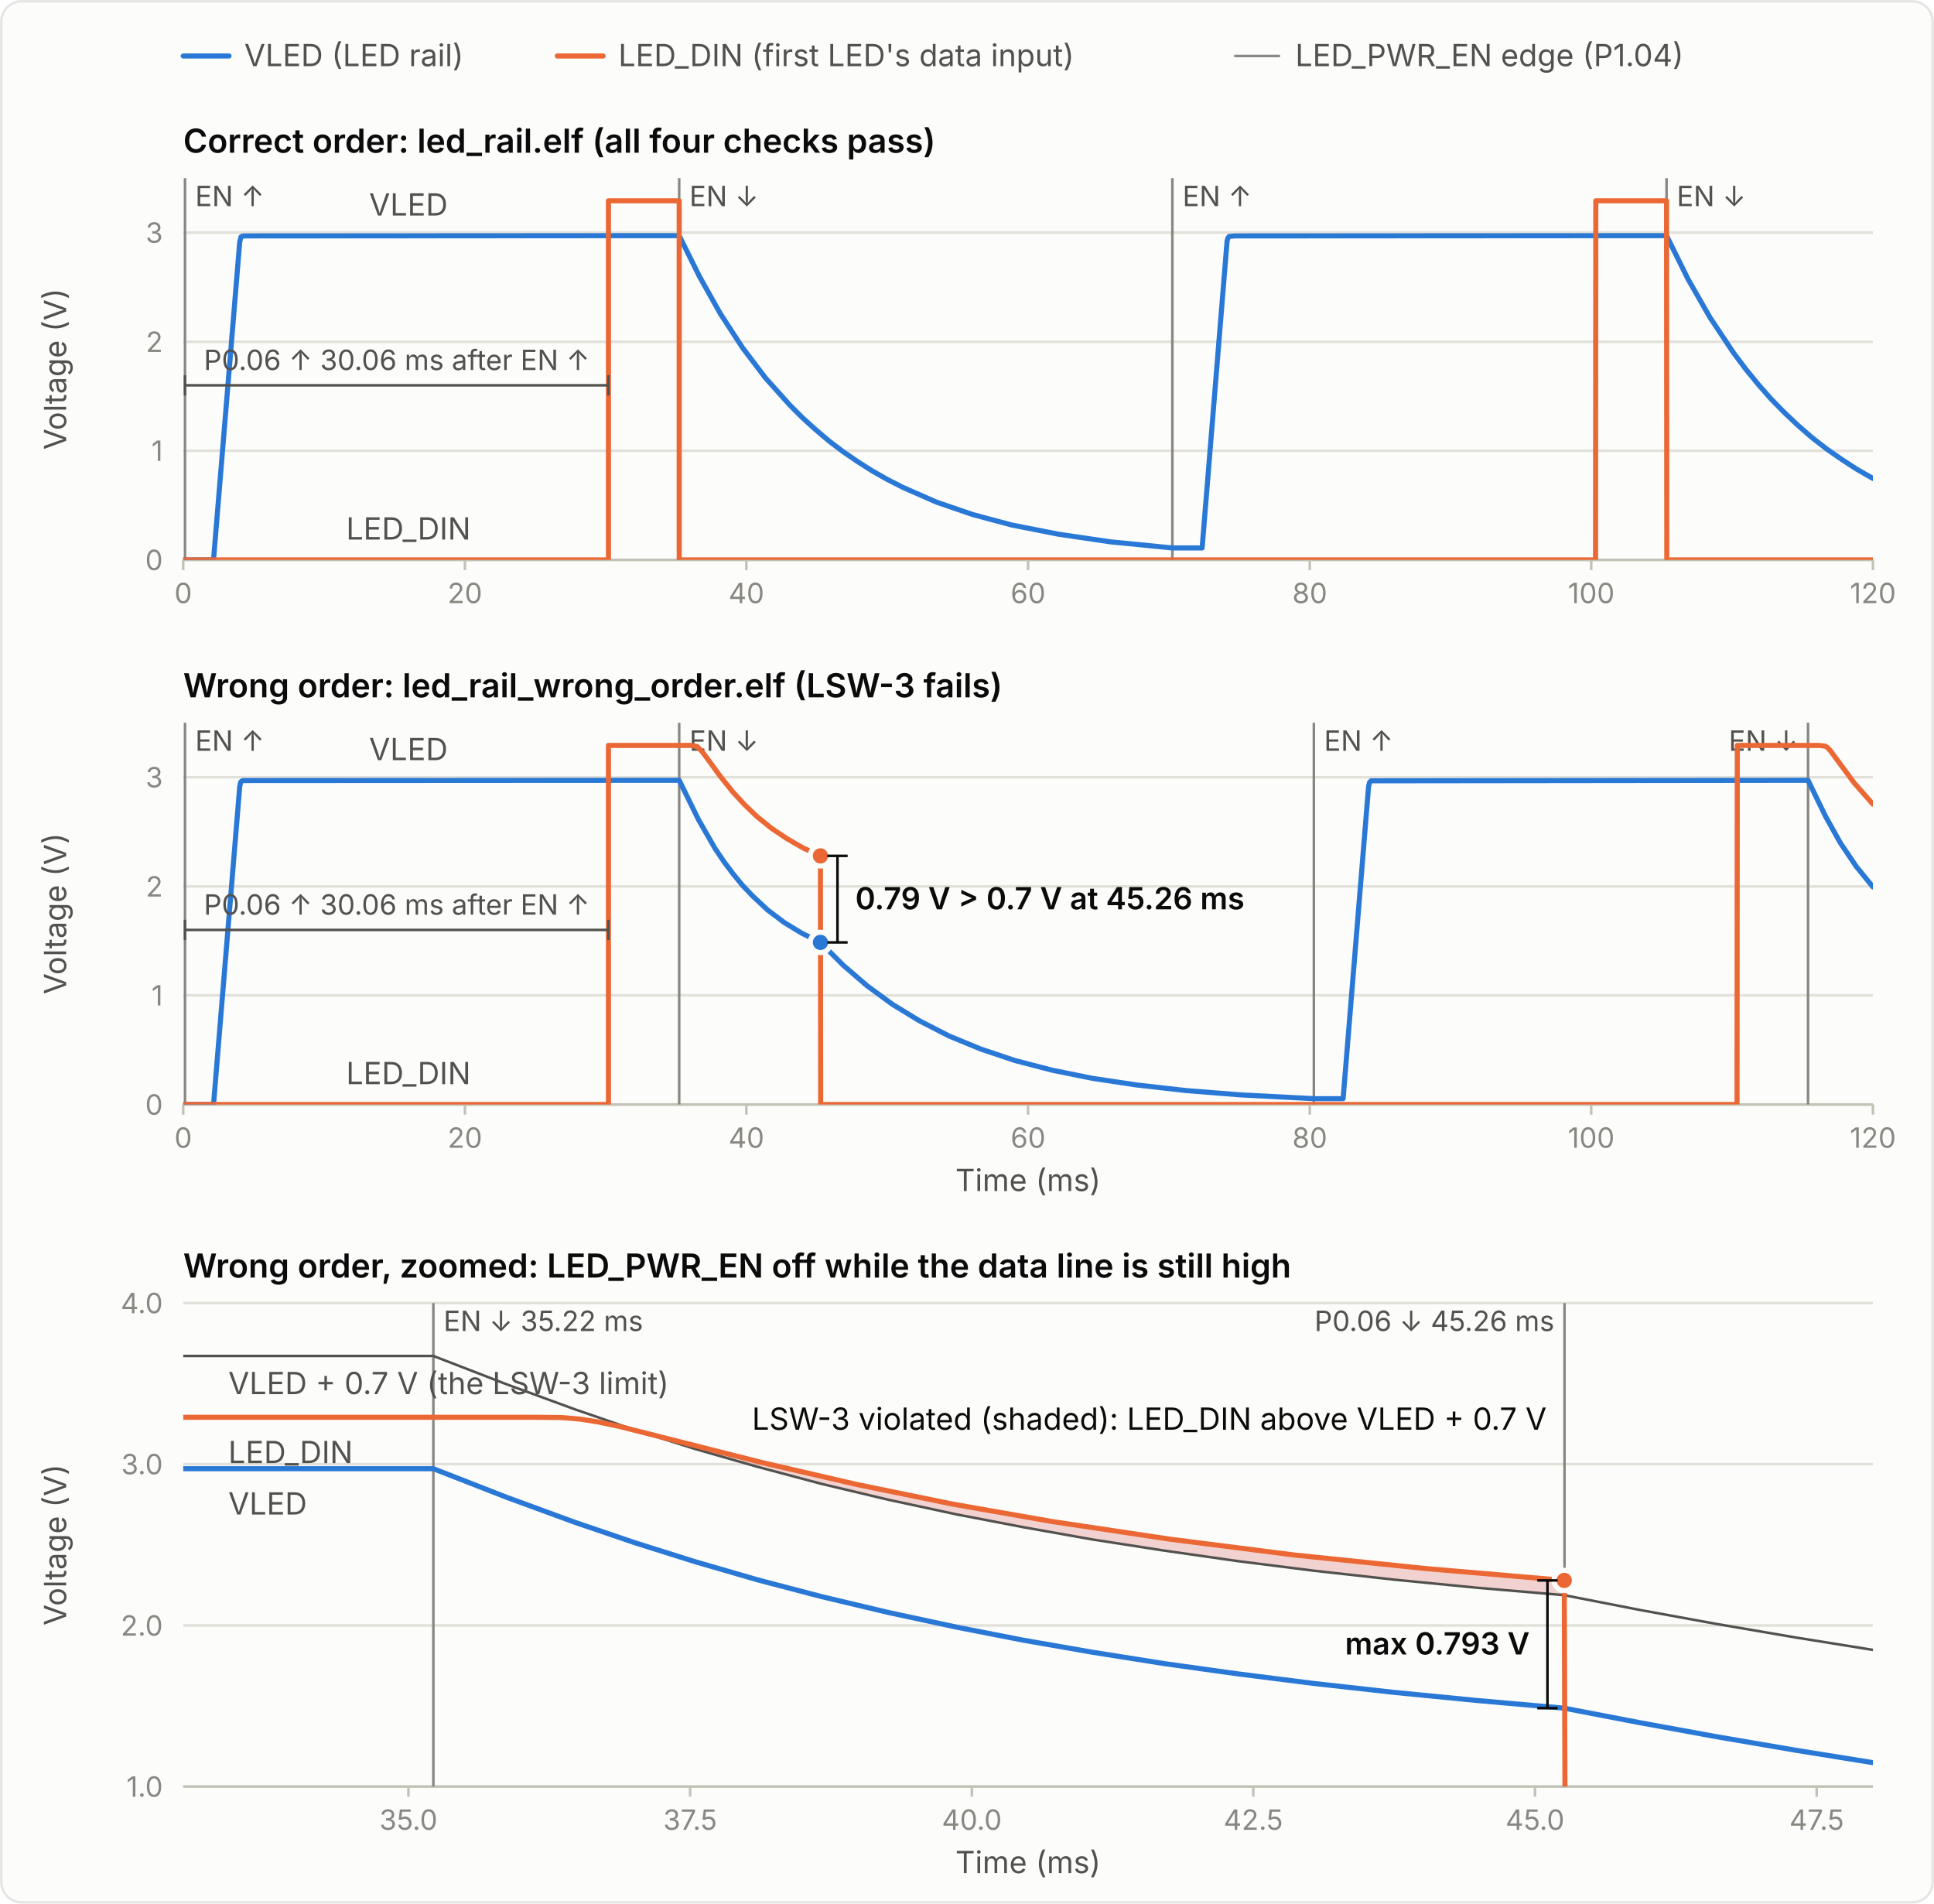
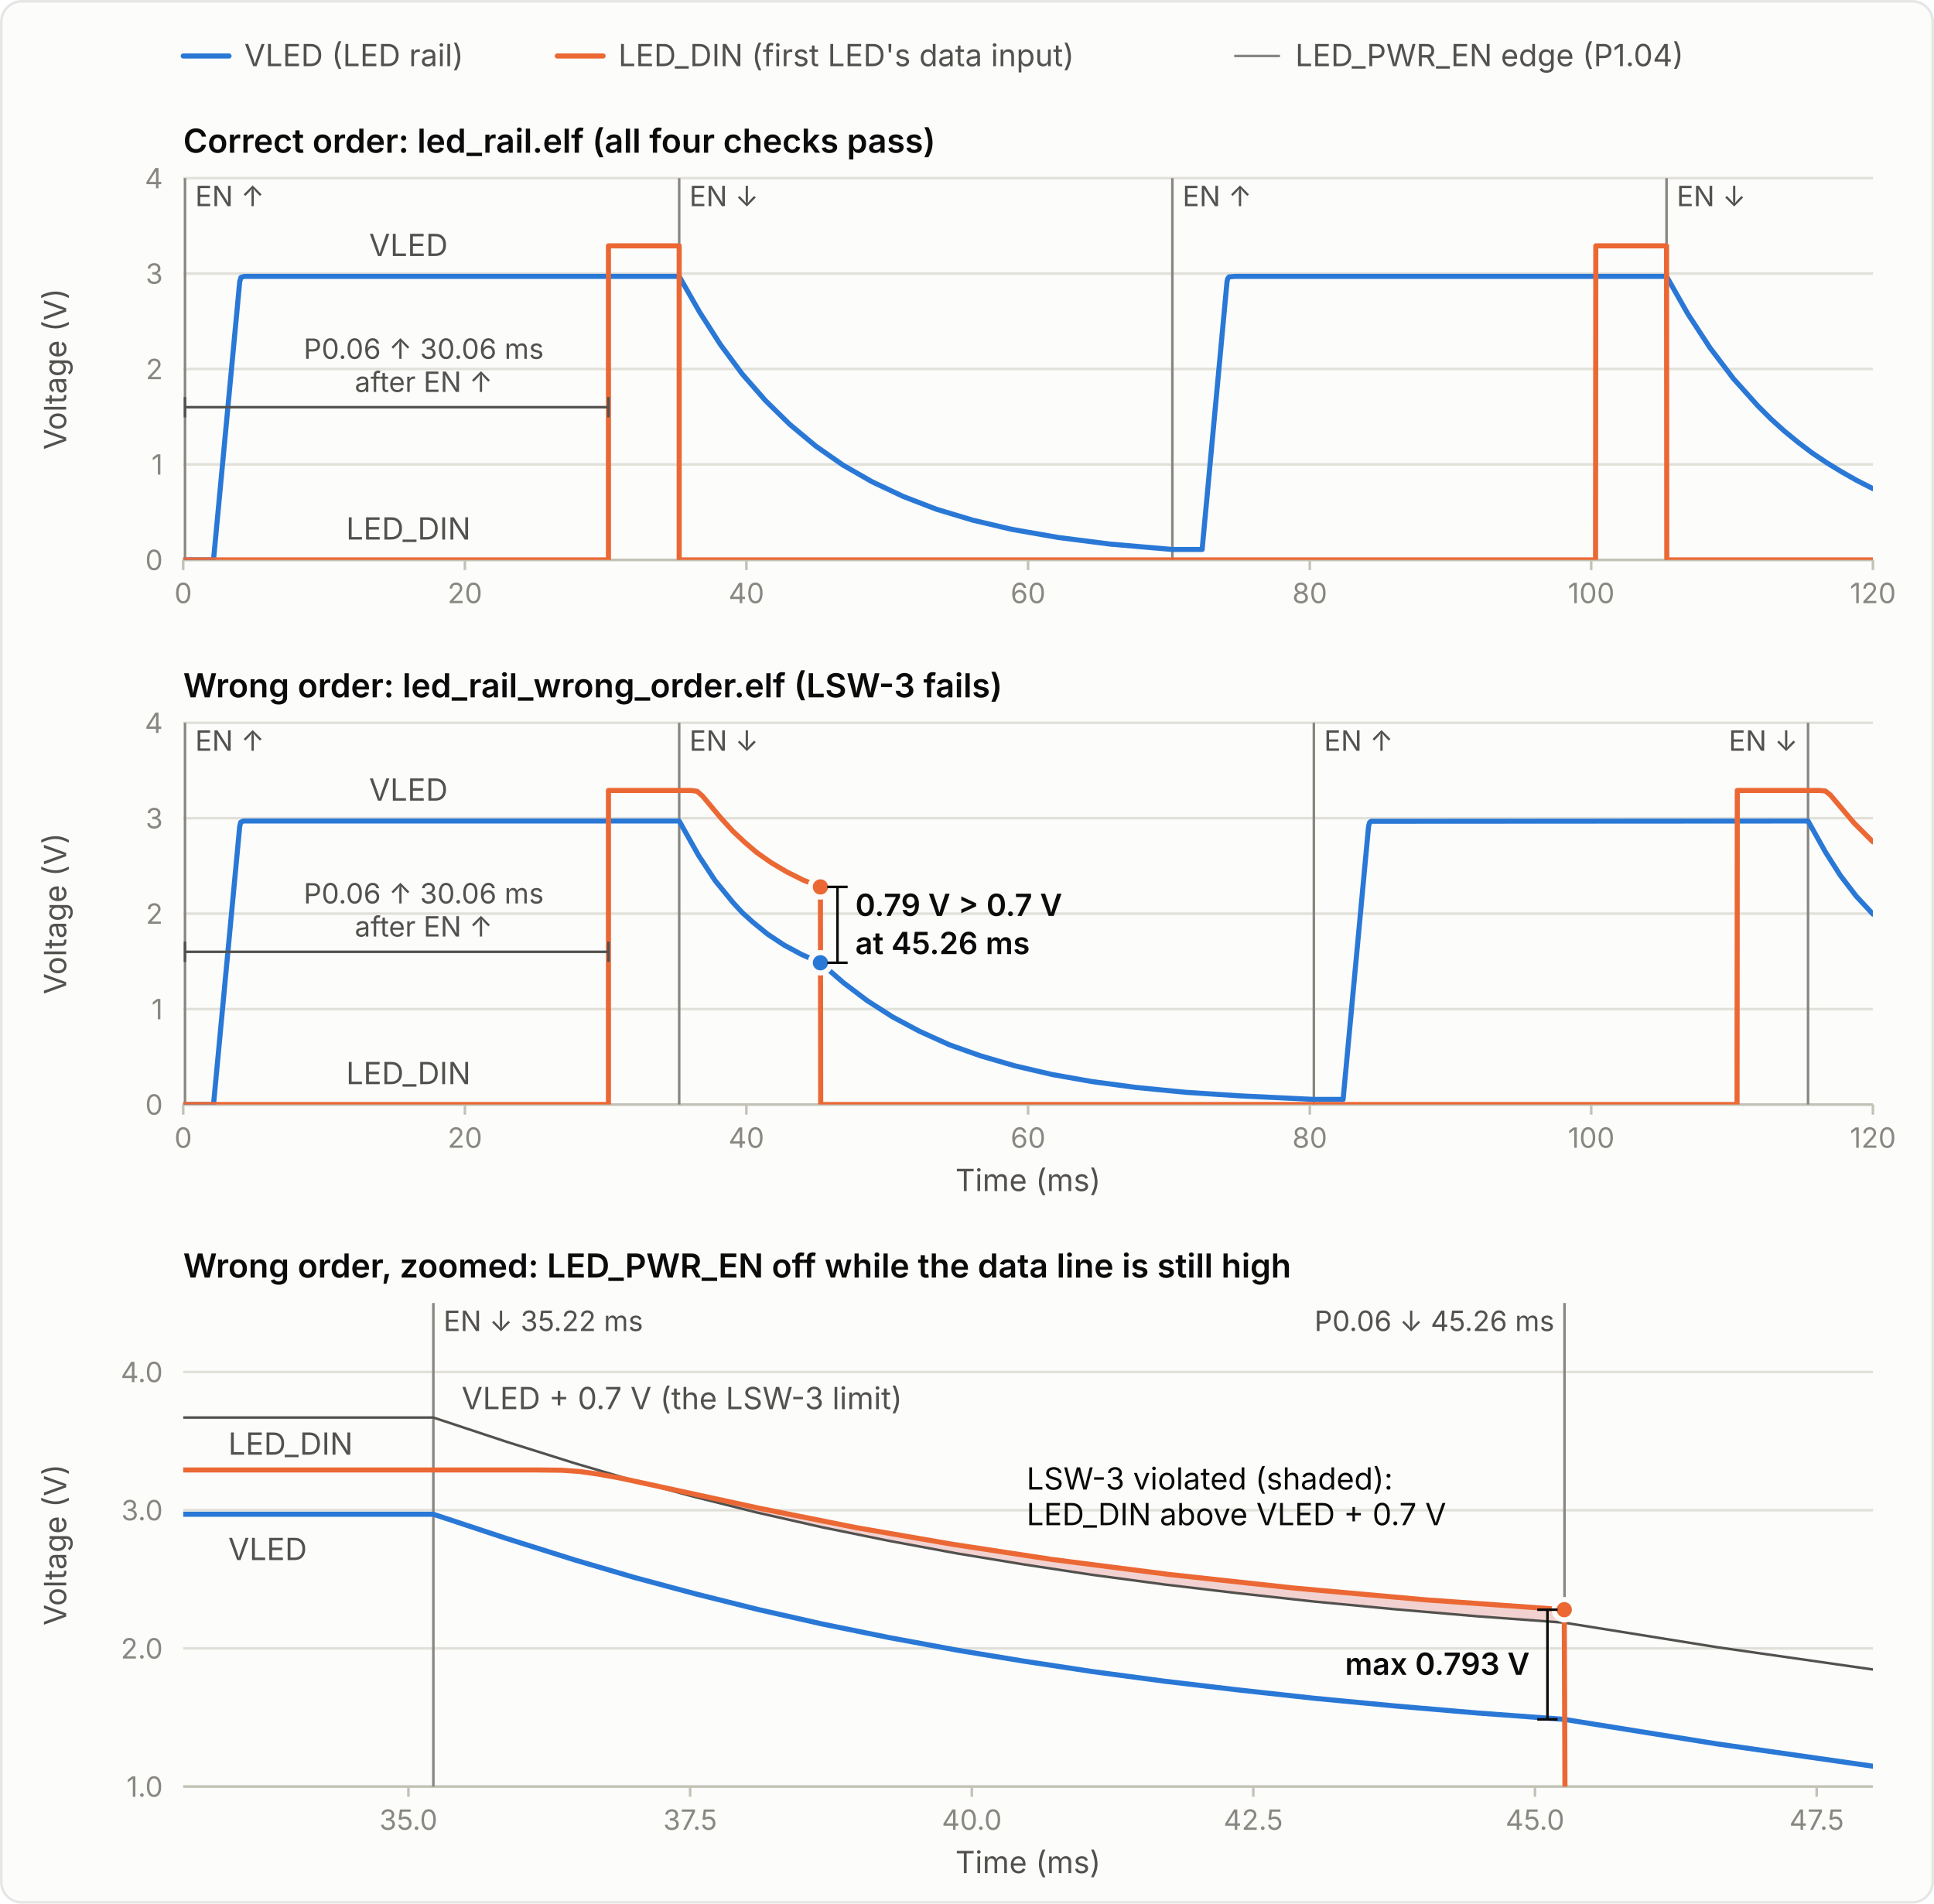
<svg xmlns="http://www.w3.org/2000/svg" width="760" height="748" viewBox="0 0 760 748" font-family="system-ui, -apple-system, &quot;Segoe UI&quot;, sans-serif" role="img">
  <rect x="0.5" y="0.5" width="759" height="747" rx="8" fill="#fcfcfb" stroke="rgba(11,11,11,0.10)" />
  <line x1="72.0" y1="22.0" x2="90.0" y2="22.0" stroke="#2a78d6" stroke-width="2" stroke-linecap="round" />
  <text x="96.0" y="26.0" font-size="12" fill="#52514e">VLED (LED rail)</text>
  <line x1="219.0" y1="22.0" x2="237.0" y2="22.0" stroke="#eb6834" stroke-width="2" stroke-linecap="round" />
  <text x="243.0" y="26.0" font-size="12" fill="#52514e">LED_DIN (first LED's data input)</text>
  <line x1="485.0" y1="22.0" x2="503.0" y2="22.0" stroke="#898781" stroke-width="1" />
  <text x="509.0" y="26.0" font-size="12" fill="#52514e">LED_PWR_EN edge (P1.04)</text>
  <clipPath id="p1">
    <rect x="72.0" y="70.0" width="664.0" height="150.0" />
  </clipPath>
  <text x="72.0" y="60.0" font-size="13" fill="#0b0b0b" font-weight="600">Correct order: led_rail.elf (all four checks pass)</text>
  <line x1="72.0" y1="220.0" x2="736.0" y2="220.0" stroke="#e1e0d9" stroke-width="1" />
  <text x="64.0" y="224.0" font-size="11" fill="#898781" text-anchor="end">0</text>
-   <line x1="72.0" y1="177.1" x2="736.0" y2="177.1" stroke="#e1e0d9" stroke-width="1" />
-   <text x="64.0" y="181.1" font-size="11" fill="#898781" text-anchor="end">1</text>
-   <line x1="72.0" y1="134.3" x2="736.0" y2="134.3" stroke="#e1e0d9" stroke-width="1" />
-   <text x="64.0" y="138.3" font-size="11" fill="#898781" text-anchor="end">2</text>
-   <line x1="72.0" y1="91.4" x2="736.0" y2="91.4" stroke="#e1e0d9" stroke-width="1" />
-   <text x="64.0" y="95.4" font-size="11" fill="#898781" text-anchor="end">3</text>
+   <line x1="72.0" y1="182.5" x2="736.0" y2="182.5" stroke="#e1e0d9" stroke-width="1" />
+   <text x="64.0" y="186.5" font-size="11" fill="#898781" text-anchor="end">1</text>
+   <line x1="72.0" y1="145.0" x2="736.0" y2="145.0" stroke="#e1e0d9" stroke-width="1" />
+   <text x="64.0" y="149.0" font-size="11" fill="#898781" text-anchor="end">2</text>
+   <line x1="72.0" y1="107.5" x2="736.0" y2="107.5" stroke="#e1e0d9" stroke-width="1" />
+   <text x="64.0" y="111.5" font-size="11" fill="#898781" text-anchor="end">3</text>
+   <line x1="72.0" y1="70.0" x2="736.0" y2="70.0" stroke="#e1e0d9" stroke-width="1" />
+   <text x="64.0" y="74.0" font-size="11" fill="#898781" text-anchor="end">4</text>
  <line x1="72.0" y1="220.0" x2="736.0" y2="220.0" stroke="#c3c2b7" stroke-width="1" />
  <line x1="72.0" y1="220.0" x2="72.0" y2="224.0" stroke="#c3c2b7" stroke-width="1" />
  <text x="72.0" y="237.0" font-size="11" fill="#898781" text-anchor="middle">0</text>
  <line x1="182.7" y1="220.0" x2="182.7" y2="224.0" stroke="#c3c2b7" stroke-width="1" />
  <text x="182.7" y="237.0" font-size="11" fill="#898781" text-anchor="middle">20</text>
  <line x1="293.3" y1="220.0" x2="293.3" y2="224.0" stroke="#c3c2b7" stroke-width="1" />
  <text x="293.3" y="237.0" font-size="11" fill="#898781" text-anchor="middle">40</text>
  <line x1="404.0" y1="220.0" x2="404.0" y2="224.0" stroke="#c3c2b7" stroke-width="1" />
  <text x="404.0" y="237.0" font-size="11" fill="#898781" text-anchor="middle">60</text>
  <line x1="514.7" y1="220.0" x2="514.7" y2="224.0" stroke="#c3c2b7" stroke-width="1" />
  <text x="514.7" y="237.0" font-size="11" fill="#898781" text-anchor="middle">80</text>
  <line x1="625.3" y1="220.0" x2="625.3" y2="224.0" stroke="#c3c2b7" stroke-width="1" />
  <text x="625.3" y="237.0" font-size="11" fill="#898781" text-anchor="middle">100</text>
  <line x1="736.0" y1="220.0" x2="736.0" y2="224.0" stroke="#c3c2b7" stroke-width="1" />
  <text x="736.0" y="237.0" font-size="11" fill="#898781" text-anchor="middle">120</text>
  <text x="26.0" y="145.0" font-size="12" fill="#52514e" text-anchor="middle" transform="rotate(-90 26.0 145.0)">Voltage (V)</text>
  <line x1="72.7" y1="70.0" x2="72.7" y2="220.0" stroke="#898781" stroke-width="1" />
  <text x="76.7" y="81.0" font-size="11" fill="#52514e">EN ↑</text>
  <line x1="266.9" y1="70.0" x2="266.9" y2="220.0" stroke="#898781" stroke-width="1" />
  <text x="270.9" y="81.0" font-size="11" fill="#52514e">EN ↓</text>
  <line x1="460.7" y1="70.0" x2="460.7" y2="220.0" stroke="#898781" stroke-width="1" />
  <text x="464.7" y="81.0" font-size="11" fill="#52514e">EN ↑</text>
  <line x1="654.9" y1="70.0" x2="654.9" y2="220.0" stroke="#898781" stroke-width="1" />
  <text x="658.9" y="81.0" font-size="11" fill="#52514e">EN ↓</text>
-   <path d="M72.0 220.0 L83.2 220.0 L83.7 219.7 L84.0 218.9 L94.2 95.1 L94.7 93.1 L95.2 92.8 L96.0 92.7 L266.9 92.6 L274.9 108.7 L283.1 123.3 L291.7 136.5 L300.8 148.5 L310.4 159.2 L315.4 164.2 L320.6 168.9 L325.8 173.3 L331.2 177.4 L336.9 181.3 L342.7 185.0 L348.7 188.4 L355.0 191.6 L368.0 197.3 L382.3 202.2 L397.6 206.3 L415.9 209.9 L436.3 212.9 L460.7 215.3 L472.4 215.3 L482.2 94.8 L482.5 93.6 L483.0 92.9 L485.3 92.7 L654.9 92.6 L663.3 109.6 L672.0 124.8 L681.2 138.6 L686.0 145.0 L690.9 151.0 L695.9 156.7 L701.1 162.0 L706.6 167.2 L712.0 171.9 L717.8 176.4 L723.7 180.5 L729.7 184.4 L736.0 188.0" fill="none" stroke="#2a78d6" stroke-width="2" stroke-linejoin="round" stroke-linecap="round" clip-path="url(#p1)" />
-   <path d="M72.0 220.0 L239.1 220.0 L239.1 78.9 L266.9 78.9 L266.9 220.0 L627.0 220.0 L627.1 78.9 L627.4 78.9 L654.9 78.9 L655.0 220.0 L736.0 220.0" fill="none" stroke="#eb6834" stroke-width="2" stroke-linejoin="round" stroke-linecap="round" clip-path="url(#p1)" />
-   <line x1="72.7" y1="151.4" x2="239.1" y2="151.4" stroke="#52514e" stroke-width="1" />
-   <line x1="72.7" y1="147.4" x2="72.7" y2="155.4" stroke="#52514e" stroke-width="1" />
-   <line x1="239.1" y1="147.4" x2="239.1" y2="155.4" stroke="#52514e" stroke-width="1" />
-   <text x="155.9" y="145.4" font-size="11" fill="#52514e" text-anchor="middle">P0.06 ↑ 30.06 ms after EN ↑</text>
-   <text x="160.5" y="84.7" font-size="12" fill="#52514e" text-anchor="middle">VLED</text>
+   <path d="M72.0 220.0 L83.2 220.0 L83.7 219.7 L84.0 219.0 L94.2 110.7 L94.7 109.0 L96.0 108.6 L266.9 108.6 L274.9 122.6 L283.1 135.4 L291.7 147.0 L300.8 157.4 L310.4 166.8 L320.6 175.3 L331.2 182.7 L342.7 189.3 L355.0 195.1 L368.0 200.1 L382.3 204.4 L397.6 208.0 L415.9 211.2 L436.3 213.8 L460.7 215.9 L472.4 215.9 L482.2 110.5 L482.5 109.4 L483.0 108.8 L485.3 108.6 L654.9 108.6 L663.3 123.4 L672.0 136.7 L681.2 148.8 L690.9 159.6 L695.9 164.6 L701.1 169.3 L706.6 173.8 L712.0 177.9 L717.8 181.8 L723.7 185.4 L729.7 188.8 L736.0 192.0" fill="none" stroke="#2a78d6" stroke-width="2" stroke-linejoin="round" stroke-linecap="round" clip-path="url(#p1)" />
+   <path d="M72.0 220.0 L239.1 220.0 L239.1 96.6 L266.9 96.6 L266.9 220.0 L627.0 220.0 L627.1 96.6 L627.4 96.6 L654.9 96.6 L655.0 220.0 L736.0 220.0" fill="none" stroke="#eb6834" stroke-width="2" stroke-linejoin="round" stroke-linecap="round" clip-path="url(#p1)" />
+   <line x1="72.7" y1="160.0" x2="239.1" y2="160.0" stroke="#52514e" stroke-width="1" />
+   <line x1="72.7" y1="156.0" x2="72.7" y2="164.0" stroke="#52514e" stroke-width="1" />
+   <line x1="239.1" y1="156.0" x2="239.1" y2="164.0" stroke="#52514e" stroke-width="1" />
+   <text x="166.5" y="154.0" font-size="11" fill="#52514e" text-anchor="middle">after EN ↑</text>
+   <text x="166.5" y="141.0" font-size="11" fill="#52514e" text-anchor="middle">P0.06 ↑ 30.06 ms</text>
+   <text x="160.5" y="100.6" font-size="12" fill="#52514e" text-anchor="middle">VLED</text>
  <text x="160.5" y="212.0" font-size="12" fill="#52514e" text-anchor="middle">LED_DIN</text>
  <clipPath id="p2">
    <rect x="72.0" y="284.0" width="664.0" height="150.0" />
  </clipPath>
  <text x="72.0" y="274.0" font-size="13" fill="#0b0b0b" font-weight="600">Wrong order: led_rail_wrong_order.elf (LSW-3 fails)</text>
  <line x1="72.0" y1="434.0" x2="736.0" y2="434.0" stroke="#e1e0d9" stroke-width="1" />
  <text x="64.0" y="438.0" font-size="11" fill="#898781" text-anchor="end">0</text>
-   <line x1="72.0" y1="391.1" x2="736.0" y2="391.1" stroke="#e1e0d9" stroke-width="1" />
-   <text x="64.0" y="395.1" font-size="11" fill="#898781" text-anchor="end">1</text>
-   <line x1="72.0" y1="348.3" x2="736.0" y2="348.3" stroke="#e1e0d9" stroke-width="1" />
-   <text x="64.0" y="352.3" font-size="11" fill="#898781" text-anchor="end">2</text>
-   <line x1="72.0" y1="305.4" x2="736.0" y2="305.4" stroke="#e1e0d9" stroke-width="1" />
-   <text x="64.0" y="309.4" font-size="11" fill="#898781" text-anchor="end">3</text>
+   <line x1="72.0" y1="396.5" x2="736.0" y2="396.5" stroke="#e1e0d9" stroke-width="1" />
+   <text x="64.0" y="400.5" font-size="11" fill="#898781" text-anchor="end">1</text>
+   <line x1="72.0" y1="359.0" x2="736.0" y2="359.0" stroke="#e1e0d9" stroke-width="1" />
+   <text x="64.0" y="363.0" font-size="11" fill="#898781" text-anchor="end">2</text>
+   <line x1="72.0" y1="321.5" x2="736.0" y2="321.5" stroke="#e1e0d9" stroke-width="1" />
+   <text x="64.0" y="325.5" font-size="11" fill="#898781" text-anchor="end">3</text>
+   <line x1="72.0" y1="284.0" x2="736.0" y2="284.0" stroke="#e1e0d9" stroke-width="1" />
+   <text x="64.0" y="288.0" font-size="11" fill="#898781" text-anchor="end">4</text>
  <line x1="72.0" y1="434.0" x2="736.0" y2="434.0" stroke="#c3c2b7" stroke-width="1" />
  <line x1="72.0" y1="434.0" x2="72.0" y2="438.0" stroke="#c3c2b7" stroke-width="1" />
  <text x="72.0" y="451.0" font-size="11" fill="#898781" text-anchor="middle">0</text>
  <line x1="182.7" y1="434.0" x2="182.7" y2="438.0" stroke="#c3c2b7" stroke-width="1" />
  <text x="182.7" y="451.0" font-size="11" fill="#898781" text-anchor="middle">20</text>
  <line x1="293.3" y1="434.0" x2="293.3" y2="438.0" stroke="#c3c2b7" stroke-width="1" />
  <text x="293.3" y="451.0" font-size="11" fill="#898781" text-anchor="middle">40</text>
  <line x1="404.0" y1="434.0" x2="404.0" y2="438.0" stroke="#c3c2b7" stroke-width="1" />
  <text x="404.0" y="451.0" font-size="11" fill="#898781" text-anchor="middle">60</text>
  <line x1="514.7" y1="434.0" x2="514.7" y2="438.0" stroke="#c3c2b7" stroke-width="1" />
  <text x="514.7" y="451.0" font-size="11" fill="#898781" text-anchor="middle">80</text>
  <line x1="625.3" y1="434.0" x2="625.3" y2="438.0" stroke="#c3c2b7" stroke-width="1" />
  <text x="625.3" y="451.0" font-size="11" fill="#898781" text-anchor="middle">100</text>
  <line x1="736.0" y1="434.0" x2="736.0" y2="438.0" stroke="#c3c2b7" stroke-width="1" />
  <text x="736.0" y="451.0" font-size="11" fill="#898781" text-anchor="middle">120</text>
  <text x="404.0" y="468.0" font-size="12" fill="#52514e" text-anchor="middle">Time (ms)</text>
  <text x="26.0" y="359.0" font-size="12" fill="#52514e" text-anchor="middle" transform="rotate(-90 26.0 359.0)">Voltage (V)</text>
  <line x1="72.7" y1="284.0" x2="72.7" y2="434.0" stroke="#898781" stroke-width="1" />
  <text x="76.7" y="295.0" font-size="11" fill="#52514e">EN ↑</text>
  <line x1="266.9" y1="284.0" x2="266.9" y2="434.0" stroke="#898781" stroke-width="1" />
  <text x="270.9" y="295.0" font-size="11" fill="#52514e">EN ↓</text>
  <line x1="516.3" y1="284.0" x2="516.3" y2="434.0" stroke="#898781" stroke-width="1" />
  <text x="520.3" y="295.0" font-size="11" fill="#52514e">EN ↑</text>
  <line x1="710.5" y1="284.0" x2="710.5" y2="434.0" stroke="#898781" stroke-width="1" />
  <text x="706.5" y="295.0" font-size="11" fill="#52514e" text-anchor="end">EN ↓</text>
-   <path d="M72.0 434.0 L83.2 434.0 L83.7 433.7 L84.0 432.9 L94.2 309.1 L94.6 307.3 L95.0 306.9 L95.6 306.7 L266.9 306.6 L274.5 322.1 L281.0 333.4 L284.5 338.6 L288.1 343.4 L291.8 347.9 L295.8 352.1 L301.7 357.6 L308.2 362.5 L315.1 366.7 L322.4 370.3 L331.4 379.3 L340.8 387.4 L350.8 394.7 L361.3 401.1 L373.0 407.1 L385.4 412.2 L398.8 416.7 L413.4 420.5 L429.2 423.7 L446.5 426.3 L465.9 428.5 L487.3 430.2 L516.3 431.7 L527.8 431.7 L537.8 309.1 L538.2 307.4 L538.8 306.8 L710.5 306.6 L717.4 320.8 L723.2 331.2 L729.4 340.4 L736.0 348.5" fill="none" stroke="#2a78d6" stroke-width="2" stroke-linejoin="round" stroke-linecap="round" clip-path="url(#p2)" />
-   <path d="M72.0 434.0 L239.1 434.0 L239.1 292.9 L271.6 292.9 L273.9 293.3 L276.0 295.4 L283.1 305.1 L287.9 311.1 L292.6 316.2 L297.4 320.8 L303.1 325.4 L309.2 329.5 L315.6 333.2 L322.4 336.3 L322.5 434.0 L682.6 434.0 L682.7 292.9 L715.0 292.9 L717.3 293.2 L718.2 293.8 L719.3 295.0 L728.6 307.6 L736.0 316.0" fill="none" stroke="#eb6834" stroke-width="2" stroke-linejoin="round" stroke-linecap="round" clip-path="url(#p2)" />
-   <line x1="72.7" y1="365.4" x2="239.1" y2="365.4" stroke="#52514e" stroke-width="1" />
-   <line x1="72.7" y1="361.4" x2="72.7" y2="369.4" stroke="#52514e" stroke-width="1" />
-   <line x1="239.1" y1="361.4" x2="239.1" y2="369.4" stroke="#52514e" stroke-width="1" />
-   <text x="155.9" y="359.4" font-size="11" fill="#52514e" text-anchor="middle">P0.06 ↑ 30.06 ms after EN ↑</text>
-   <text x="160.5" y="298.7" font-size="12" fill="#52514e" text-anchor="middle">VLED</text>
+   <path d="M72.0 434.0 L83.2 434.0 L83.7 433.7 L84.0 433.0 L94.2 324.7 L94.6 323.1 L95.6 322.6 L266.9 322.6 L274.5 336.1 L281.0 346.0 L288.1 354.7 L291.8 358.7 L295.8 362.3 L301.7 367.1 L308.2 371.4 L315.1 375.1 L322.4 378.3 L331.4 386.1 L340.8 393.2 L350.8 399.6 L361.3 405.2 L373.0 410.5 L385.4 414.9 L398.8 418.8 L413.4 422.2 L429.2 425.0 L446.5 427.3 L465.9 429.2 L487.3 430.6 L516.3 432.0 L527.8 432.0 L537.8 324.7 L538.2 323.2 L538.8 322.7 L710.5 322.6 L717.4 334.9 L723.2 344.0 L729.4 352.1 L736.0 359.2" fill="none" stroke="#2a78d6" stroke-width="2" stroke-linejoin="round" stroke-linecap="round" clip-path="url(#p2)" />
+   <path d="M72.0 434.0 L239.1 434.0 L239.1 310.6 L271.6 310.6 L273.9 310.9 L276.0 312.7 L283.1 321.2 L287.9 326.5 L292.6 330.9 L297.4 335.0 L303.1 339.0 L309.2 342.6 L315.6 345.8 L322.4 348.5 L322.5 434.0 L682.6 434.0 L682.7 310.6 L715.0 310.6 L717.3 310.8 L719.3 312.4 L728.6 323.4 L736.0 330.8" fill="none" stroke="#eb6834" stroke-width="2" stroke-linejoin="round" stroke-linecap="round" clip-path="url(#p2)" />
+   <line x1="72.7" y1="374.0" x2="239.1" y2="374.0" stroke="#52514e" stroke-width="1" />
+   <line x1="72.7" y1="370.0" x2="72.7" y2="378.0" stroke="#52514e" stroke-width="1" />
+   <line x1="239.1" y1="370.0" x2="239.1" y2="378.0" stroke="#52514e" stroke-width="1" />
+   <text x="166.5" y="368.0" font-size="11" fill="#52514e" text-anchor="middle">after EN ↑</text>
+   <text x="166.5" y="355.0" font-size="11" fill="#52514e" text-anchor="middle">P0.06 ↑ 30.06 ms</text>
+   <text x="160.5" y="314.6" font-size="12" fill="#52514e" text-anchor="middle">VLED</text>
  <text x="160.5" y="426.0" font-size="12" fill="#52514e" text-anchor="middle">LED_DIN</text>
-   <circle cx="322.4" cy="336.3" r="4" fill="#eb6834" stroke="#fcfcfb" stroke-width="2" />
-   <circle cx="322.4" cy="370.3" r="4" fill="#2a78d6" stroke="#fcfcfb" stroke-width="2" />
-   <line x1="329.1" y1="370.3" x2="329.1" y2="336.3" stroke="#0b0b0b" stroke-width="1" />
-   <line x1="325.1" y1="370.3" x2="333.1" y2="370.3" stroke="#0b0b0b" stroke-width="1" />
-   <line x1="325.1" y1="336.3" x2="333.1" y2="336.3" stroke="#0b0b0b" stroke-width="1" />
-   <text x="336.1" y="357.3" font-size="12" fill="#0b0b0b" font-weight="600">0.79 V &gt; 0.7 V at 45.26 ms</text>
+   <circle cx="322.4" cy="348.5" r="4" fill="#eb6834" stroke="#fcfcfb" stroke-width="2" />
+   <circle cx="322.4" cy="378.3" r="4" fill="#2a78d6" stroke="#fcfcfb" stroke-width="2" />
+   <line x1="329.1" y1="378.3" x2="329.1" y2="348.5" stroke="#0b0b0b" stroke-width="1" />
+   <line x1="325.1" y1="378.3" x2="333.1" y2="378.3" stroke="#0b0b0b" stroke-width="1" />
+   <line x1="325.1" y1="348.5" x2="333.1" y2="348.5" stroke="#0b0b0b" stroke-width="1" />
+   <text x="336.1" y="359.9" font-size="12" fill="#0b0b0b" font-weight="600">0.79 V &gt; 0.7 V</text>
+   <text x="336.1" y="374.9" font-size="12" fill="#0b0b0b" font-weight="600">at 45.26 ms</text>
  <clipPath id="p3">
    <rect x="72.0" y="512.0" width="664.0" height="190.0" />
  </clipPath>
  <text x="72.0" y="502.0" font-size="13" fill="#0b0b0b" font-weight="600">Wrong order, zoomed: LED_PWR_EN off while the data line is still high</text>
  <line x1="72.0" y1="702.0" x2="736.0" y2="702.0" stroke="#e1e0d9" stroke-width="1" />
  <text x="64.0" y="706.0" font-size="11" fill="#898781" text-anchor="end">1.0</text>
-   <line x1="72.0" y1="638.7" x2="736.0" y2="638.7" stroke="#e1e0d9" stroke-width="1" />
-   <text x="64.0" y="642.7" font-size="11" fill="#898781" text-anchor="end">2.0</text>
-   <line x1="72.0" y1="575.3" x2="736.0" y2="575.3" stroke="#e1e0d9" stroke-width="1" />
-   <text x="64.0" y="579.3" font-size="11" fill="#898781" text-anchor="end">3.0</text>
-   <line x1="72.0" y1="512.0" x2="736.0" y2="512.0" stroke="#e1e0d9" stroke-width="1" />
-   <text x="64.0" y="516.0" font-size="11" fill="#898781" text-anchor="end">4.0</text>
+   <line x1="72.0" y1="647.7" x2="736.0" y2="647.7" stroke="#e1e0d9" stroke-width="1" />
+   <text x="64.0" y="651.7" font-size="11" fill="#898781" text-anchor="end">2.0</text>
+   <line x1="72.0" y1="593.4" x2="736.0" y2="593.4" stroke="#e1e0d9" stroke-width="1" />
+   <text x="64.0" y="597.4" font-size="11" fill="#898781" text-anchor="end">3.0</text>
+   <line x1="72.0" y1="539.1" x2="736.0" y2="539.1" stroke="#e1e0d9" stroke-width="1" />
+   <text x="64.0" y="543.1" font-size="11" fill="#898781" text-anchor="end">4.0</text>
  <line x1="72.0" y1="702.0" x2="736.0" y2="702.0" stroke="#c3c2b7" stroke-width="1" />
  <line x1="160.5" y1="702.0" x2="160.5" y2="706.0" stroke="#c3c2b7" stroke-width="1" />
  <text x="160.5" y="719.0" font-size="11" fill="#898781" text-anchor="middle">35.0</text>
  <line x1="271.2" y1="702.0" x2="271.2" y2="706.0" stroke="#c3c2b7" stroke-width="1" />
  <text x="271.2" y="719.0" font-size="11" fill="#898781" text-anchor="middle">37.5</text>
  <line x1="381.9" y1="702.0" x2="381.9" y2="706.0" stroke="#c3c2b7" stroke-width="1" />
  <text x="381.9" y="719.0" font-size="11" fill="#898781" text-anchor="middle">40.0</text>
  <line x1="492.5" y1="702.0" x2="492.5" y2="706.0" stroke="#c3c2b7" stroke-width="1" />
  <text x="492.5" y="719.0" font-size="11" fill="#898781" text-anchor="middle">42.5</text>
  <line x1="603.2" y1="702.0" x2="603.2" y2="706.0" stroke="#c3c2b7" stroke-width="1" />
  <text x="603.2" y="719.0" font-size="11" fill="#898781" text-anchor="middle">45.0</text>
  <line x1="713.9" y1="702.0" x2="713.9" y2="706.0" stroke="#c3c2b7" stroke-width="1" />
  <text x="713.9" y="719.0" font-size="11" fill="#898781" text-anchor="middle">47.5</text>
  <text x="404.0" y="736.0" font-size="12" fill="#52514e" text-anchor="middle">Time (ms)</text>
  <text x="26.0" y="607.0" font-size="12" fill="#52514e" text-anchor="middle" transform="rotate(-90 26.0 607.0)">Voltage (V)</text>
-   <path d="M251.3 562.4 L299.1 574.6 L336.7 583.3 L377.0 591.5 L418.6 598.7 L463.3 605.3 L510.7 611.2 L560.7 616.4 L614.7 621.0 L614.7 626.8 L558.9 621.8 L507.1 616.0 L482.4 612.9 L458.4 609.5 L435.4 605.9 L412.4 602.0 L390.3 597.9 L369.0 593.6 L348.2 589.1 L327.9 584.3 L307.9 579.2 L288.9 574.0 L269.9 568.3 L251.3 562.5 Z" fill="#d03b3b" fill-opacity="0.22" clip-path="url(#p3)" />
+   <path d="M251.3 582.4 L299.1 592.8 L336.7 600.3 L377.0 607.2 L418.6 613.5 L463.3 619.1 L510.7 624.2 L560.7 628.6 L614.7 632.5 L614.7 637.6 L558.9 633.3 L507.1 628.3 L458.4 622.7 L412.4 616.3 L369.0 609.1 L348.2 605.2 L327.9 601.1 L307.9 596.7 L288.9 592.2 L269.9 587.4 L251.3 582.4 Z" fill="#d03b3b" fill-opacity="0.22" clip-path="url(#p3)" />
  <line x1="170.3" y1="512.0" x2="170.3" y2="702.0" stroke="#898781" stroke-width="1" />
  <text x="174.3" y="523.0" font-size="11" fill="#52514e">EN ↓ 35.22 ms</text>
  <line x1="614.8" y1="512.0" x2="614.8" y2="702.0" stroke="#898781" stroke-width="1" />
  <text x="610.8" y="523.0" font-size="11" fill="#52514e" text-anchor="end">P0.06 ↓ 45.26 ms</text>
-   <path d="M72.0 532.8 L170.3 532.8 L199.0 543.9 L226.0 553.8 L249.5 561.9 L273.0 569.3 L297.8 576.4 L323.0 583.1 L349.1 589.3 L376.1 595.1 L402.2 600.1 L429.2 604.9 L457.6 609.3 L486.3 613.4 L516.4 617.2 L547.9 620.7 L580.6 623.9 L614.7 626.8 L644.4 632.6 L674.5 638.1 L705.5 643.4 L736.0 648.3" fill="none" stroke="#52514e" stroke-width="1" stroke-linejoin="round" stroke-linecap="round" clip-path="url(#p3)" />
-   <path d="M72.0 577.1 L170.3 577.1 L199.0 588.3 L226.0 598.2 L249.5 606.2 L273.0 613.6 L297.8 620.8 L323.0 627.4 L349.1 633.6 L376.1 639.4 L402.2 644.5 L429.2 649.2 L457.6 653.7 L486.3 657.7 L516.4 661.5 L547.9 665.0 L580.6 668.2 L614.7 671.2 L644.4 676.9 L674.5 682.4 L705.5 687.7 L736.0 692.6" fill="none" stroke="#2a78d6" stroke-width="2" stroke-linejoin="round" stroke-linecap="round" clip-path="url(#p3)" />
-   <path d="M72.0 556.9 L211.0 556.9 L220.7 557.0 L227.8 557.6 L234.9 558.7 L243.8 560.6 L299.1 574.6 L336.7 583.3 L374.3 591.0 L413.7 597.9 L459.8 604.8 L508.5 611.0 L559.8 616.3 L614.7 621.0 L615.2 765.3 L736.0 765.3" fill="none" stroke="#eb6834" stroke-width="2" stroke-linejoin="round" stroke-linecap="round" clip-path="url(#p3)" />
-   <circle cx="614.7" cy="621.0" r="4" fill="#eb6834" stroke="#fcfcfb" stroke-width="2" />
-   <text x="89.7" y="547.8" font-size="12" fill="#52514e">VLED + 0.7 V (the LSW-3 limit)</text>
-   <text x="89.7" y="574.9" font-size="12" fill="#52514e">LED_DIN</text>
-   <text x="89.7" y="595.1" font-size="12" fill="#52514e">VLED</text>
-   <text x="295.5" y="561.8" font-size="12" fill="#0b0b0b">LSW-3 violated (shaded): LED_DIN above VLED + 0.7 V</text>
-   <line x1="608.1" y1="671.2" x2="608.1" y2="621.0" stroke="#0b0b0b" stroke-width="1" />
-   <line x1="604.1" y1="671.2" x2="612.1" y2="671.2" stroke="#0b0b0b" stroke-width="1" />
-   <line x1="604.1" y1="621.0" x2="612.1" y2="621.0" stroke="#0b0b0b" stroke-width="1" />
-   <text x="601.1" y="650.1" font-size="12" fill="#0b0b0b" text-anchor="end" font-weight="600">max 0.793 V</text>
+   <path d="M72.0 557.0 L170.3 557.0 L199.0 566.5 L226.0 575.0 L249.5 581.9 L273.0 588.2 L297.8 594.4 L323.0 600.1 L349.1 605.4 L376.1 610.4 L402.2 614.7 L429.2 618.8 L457.6 622.6 L486.3 626.0 L516.4 629.3 L547.9 632.3 L580.6 635.1 L614.7 637.6 L674.5 647.2 L736.0 656.0" fill="none" stroke="#52514e" stroke-width="1" stroke-linejoin="round" stroke-linecap="round" clip-path="url(#p3)" />
+   <path d="M72.0 595.0 L170.3 595.0 L199.0 604.5 L226.0 613.0 L249.5 619.9 L273.0 626.2 L297.8 632.4 L323.0 638.1 L349.1 643.4 L376.1 648.4 L402.2 652.7 L429.2 656.8 L457.6 660.6 L486.3 664.0 L516.4 667.3 L547.9 670.3 L580.6 673.1 L614.7 675.6 L674.5 685.2 L736.0 694.0" fill="none" stroke="#2a78d6" stroke-width="2" stroke-linejoin="round" stroke-linecap="round" clip-path="url(#p3)" />
+   <path d="M72.0 577.6 L211.0 577.6 L220.7 577.7 L227.8 578.2 L234.9 579.2 L243.8 580.8 L299.1 592.8 L336.7 600.3 L374.3 606.8 L413.7 612.8 L459.8 618.7 L508.5 624.0 L559.8 628.6 L614.7 632.5 L615.2 756.3 L736.0 756.3" fill="none" stroke="#eb6834" stroke-width="2" stroke-linejoin="round" stroke-linecap="round" clip-path="url(#p3)" />
+   <circle cx="614.7" cy="632.5" r="4" fill="#eb6834" stroke="#fcfcfb" stroke-width="2" />
+   <text x="181.4" y="553.7" font-size="12" fill="#52514e">VLED + 0.7 V (the LSW-3 limit)</text>
+   <text x="89.7" y="571.6" font-size="12" fill="#52514e">LED_DIN</text>
+   <text x="89.7" y="613.0" font-size="12" fill="#52514e">VLED</text>
+   <text x="403.4" y="585.3" font-size="12" fill="#0b0b0b">LSW-3 violated (shaded):</text>
+   <text x="403.4" y="599.3" font-size="12" fill="#0b0b0b">LED_DIN above VLED + 0.7 V</text>
+   <line x1="608.1" y1="675.6" x2="608.1" y2="632.5" stroke="#0b0b0b" stroke-width="1" />
+   <line x1="604.1" y1="675.6" x2="612.1" y2="675.6" stroke="#0b0b0b" stroke-width="1" />
+   <line x1="604.1" y1="632.5" x2="612.1" y2="632.5" stroke="#0b0b0b" stroke-width="1" />
+   <text x="601.1" y="658.1" font-size="12" fill="#0b0b0b" text-anchor="end" font-weight="600">max 0.793 V</text>
</svg>
